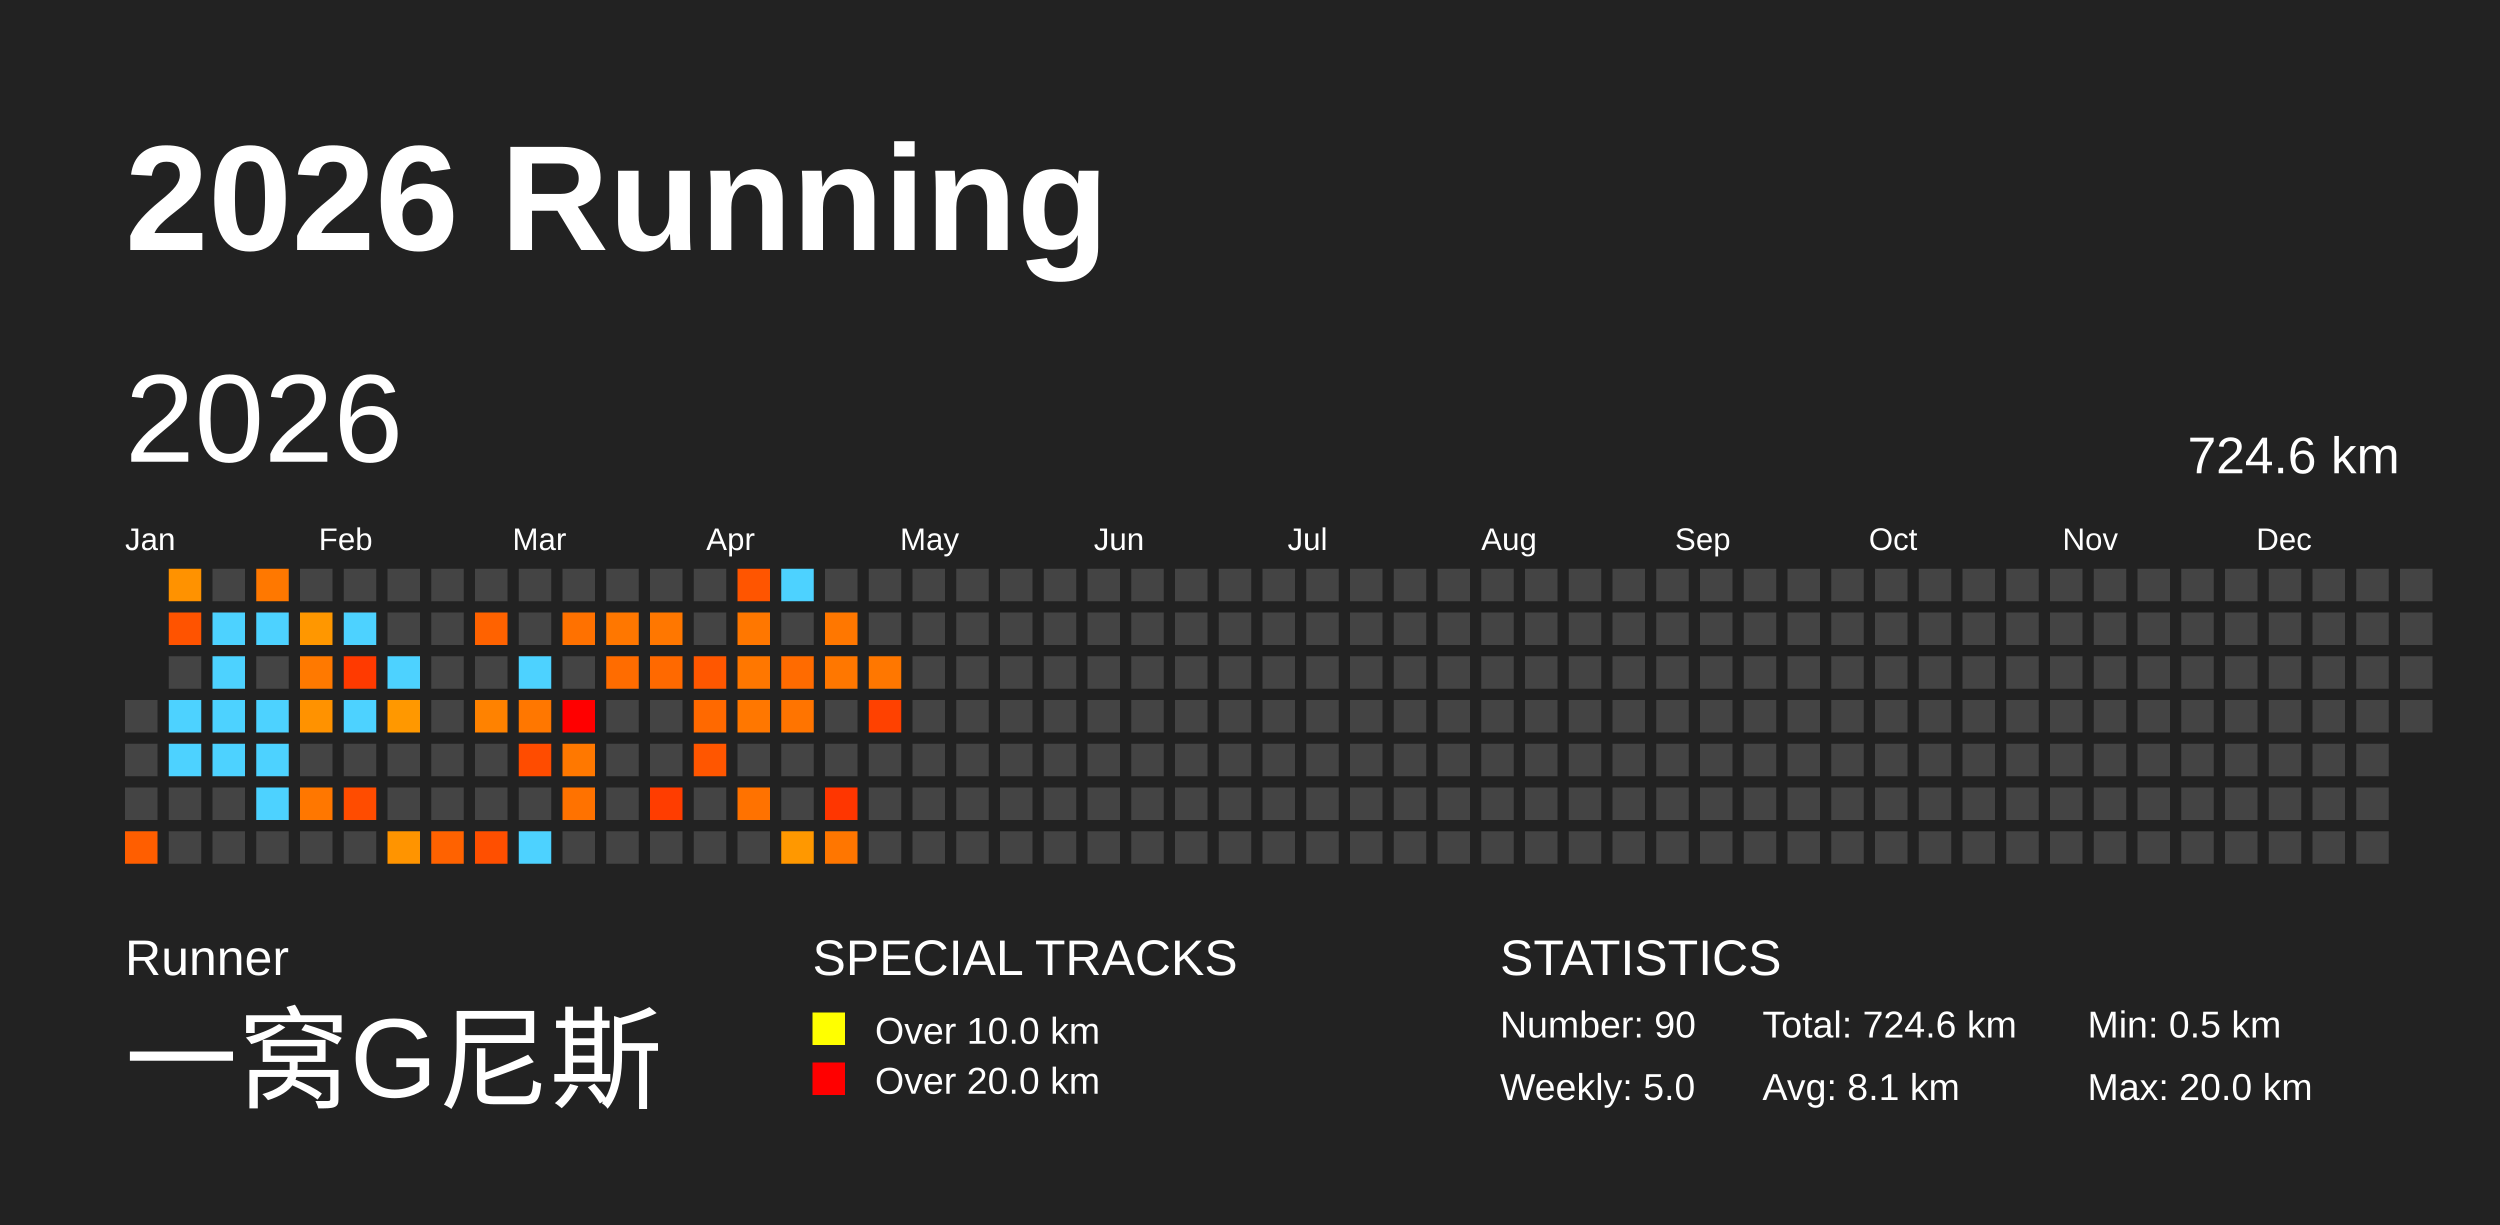
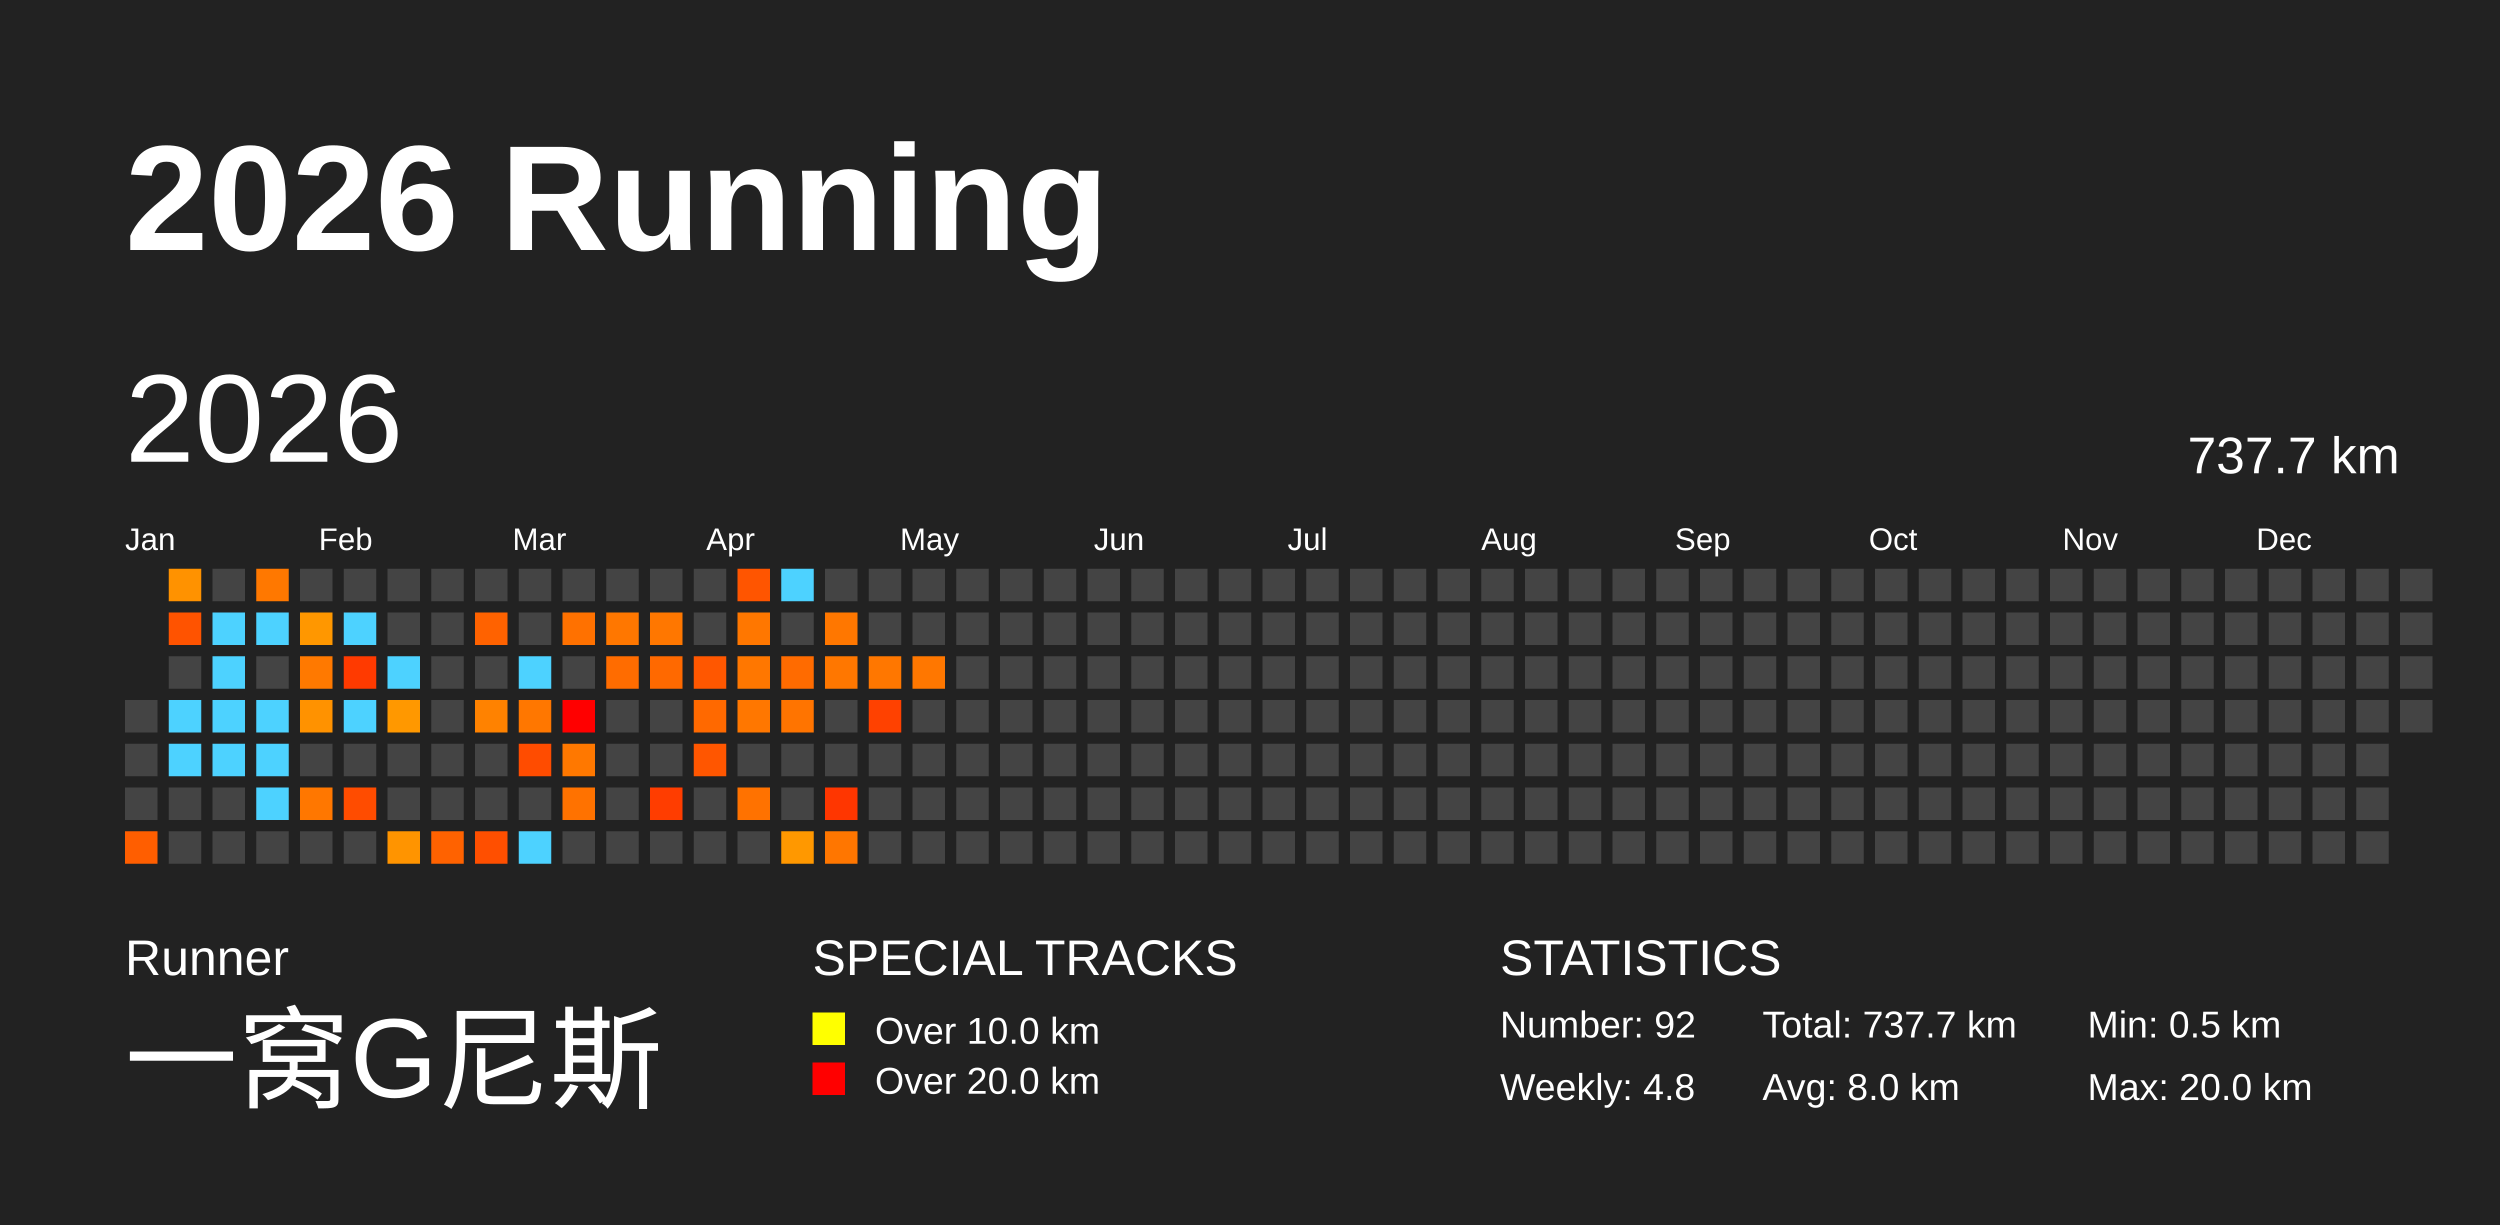
<svg xmlns="http://www.w3.org/2000/svg" baseProfile="full" height="98mm" version="1.1" viewBox="0,0,200,98" width="200mm">
  <defs />
  <rect fill="#222222" height="98" width="200" x="0" y="0" />
  <text fill="#FFFFFF" style="font-size:12px; font-family:Arial; font-weight:bold;" x="10" y="20">2026 Running</text>
  <text fill="#FFFFFF" style="font-size:4px; font-family:Arial" x="10" y="78">Runner</text>
  <text fill="#FFFFFF" style="font-size:9px; font-family:Arial" x="10" y="88">一窝G尼斯</text>
  <text fill="#FFFFFF" style="font-size:4px; font-family:Arial" x="65" y="78">SPECIAL TRACKS</text>
  <rect fill="yellow" height="2.6" width="2.6" x="65" y="81" />
  <text fill="#FFFFFF" style="font-size:3px; font-family:Arial" x="70" y="83.5">Over 10.0 km</text>
  <rect fill="red" height="2.6" width="2.6" x="65" y="85" />
  <text fill="#FFFFFF" style="font-size:3px; font-family:Arial" x="70" y="87.5">Over 20.0 km</text>
  <text fill="#FFFFFF" style="font-size:4px; font-family:Arial" x="120" y="78">STATISTICS</text>
-   <text fill="#FFFFFF" style="font-size:3px; font-family:Arial" x="120" y="83">Number: 90</text>
-   <text fill="#FFFFFF" style="font-size:3px; font-family:Arial" x="120" y="88">Weekly: 5.0</text>
-   <text fill="#FFFFFF" style="font-size:3px; font-family:Arial" x="141" y="83">Total: 724.6 km</text>
-   <text fill="#FFFFFF" style="font-size:3px; font-family:Arial" x="141" y="88">Avg: 8.1 km</text>
+   <text fill="#FFFFFF" style="font-size:3px; font-family:Arial" x="120" y="83">Number: 92</text>
+   <text fill="#FFFFFF" style="font-size:3px; font-family:Arial" x="120" y="88">Weekly: 4.8</text>
+   <text fill="#FFFFFF" style="font-size:3px; font-family:Arial" x="141" y="83">Total: 737.7 km</text>
+   <text fill="#FFFFFF" style="font-size:3px; font-family:Arial" x="141" y="88">Avg: 8.0 km</text>
  <text fill="#FFFFFF" style="font-size:3px; font-family:Arial" x="167" y="83">Min: 0.5 km</text>
  <text fill="#FFFFFF" style="font-size:3px; font-family:Arial" x="167" y="88">Max: 20.0 km</text>
  <text dominant-baseline="hanging" fill="#FFFFFF" style="font-size:10.0px; font-family:Arial;" x="10" y="30">2026</text>
-   <text dominant-baseline="hanging" fill="#FFFFFF" style="font-size:4.125px; font-family:Arial;" x="175" y="35">724.6 km</text>
+   <text dominant-baseline="hanging" fill="#FFFFFF" style="font-size:4.125px; font-family:Arial;" x="175" y="35">737.7 km</text>
  <text fill="#FFFFFF" style="font-size:2.5px; font-family:Arial" x="10.0" y="44">Jan</text>
  <text fill="#FFFFFF" style="font-size:2.5px; font-family:Arial" x="25.5" y="44">Feb</text>
  <text fill="#FFFFFF" style="font-size:2.5px; font-family:Arial" x="41.0" y="44">Mar</text>
  <text fill="#FFFFFF" style="font-size:2.5px; font-family:Arial" x="56.5" y="44">Apr</text>
  <text fill="#FFFFFF" style="font-size:2.5px; font-family:Arial" x="72.0" y="44">May</text>
  <text fill="#FFFFFF" style="font-size:2.5px; font-family:Arial" x="87.5" y="44">Jun</text>
  <text fill="#FFFFFF" style="font-size:2.5px; font-family:Arial" x="103.0" y="44">Jul</text>
  <text fill="#FFFFFF" style="font-size:2.5px; font-family:Arial" x="118.5" y="44">Aug</text>
  <text fill="#FFFFFF" style="font-size:2.5px; font-family:Arial" x="134.0" y="44">Sep</text>
  <text fill="#FFFFFF" style="font-size:2.5px; font-family:Arial" x="149.5" y="44">Oct</text>
  <text fill="#FFFFFF" style="font-size:2.5px; font-family:Arial" x="165.0" y="44">Nov</text>
  <text fill="#FFFFFF" style="font-size:2.5px; font-family:Arial" x="180.5" y="44">Dec</text>
  <rect fill="#444444" height="2.6" width="2.6" x="10.0" y="56.0" />
  <rect fill="#444444" height="2.6" width="2.6" x="10.0" y="59.5" />
  <rect fill="#444444" height="2.6" width="2.6" x="10.0" y="63.0" />
  <rect fill="#ff5e00" height="2.6" width="2.6" x="10.0" y="66.5" />
  <rect fill="#ff9200" height="2.6" width="2.6" x="13.5" y="45.5" />
  <rect fill="#ff5300" height="2.6" width="2.6" x="13.5" y="49.0" />
  <rect fill="#444444" height="2.6" width="2.6" x="13.5" y="52.5" />
  <rect fill="#4dd2ff" height="2.6" width="2.6" x="13.5" y="56.0" />
  <rect fill="#4dd2ff" height="2.6" width="2.6" x="13.5" y="59.5" />
  <rect fill="#444444" height="2.6" width="2.6" x="13.5" y="63.0" />
  <rect fill="#444444" height="2.6" width="2.6" x="13.5" y="66.5" />
  <rect fill="#444444" height="2.6" width="2.6" x="17.0" y="45.5" />
  <rect fill="#4dd2ff" height="2.6" width="2.6" x="17.0" y="49.0" />
  <rect fill="#4dd2ff" height="2.6" width="2.6" x="17.0" y="52.5" />
  <rect fill="#4dd2ff" height="2.6" width="2.6" x="17.0" y="56.0" />
  <rect fill="#4dd2ff" height="2.6" width="2.6" x="17.0" y="59.5" />
  <rect fill="#444444" height="2.6" width="2.6" x="17.0" y="63.0" />
  <rect fill="#444444" height="2.6" width="2.6" x="17.0" y="66.5" />
  <rect fill="#ff7800" height="2.6" width="2.6" x="20.5" y="45.5" />
  <rect fill="#4dd2ff" height="2.6" width="2.6" x="20.5" y="49.0" />
  <rect fill="#444444" height="2.6" width="2.6" x="20.5" y="52.5" />
  <rect fill="#4dd2ff" height="2.6" width="2.6" x="20.5" y="56.0" />
  <rect fill="#4dd2ff" height="2.6" width="2.6" x="20.5" y="59.5" />
  <rect fill="#4dd2ff" height="2.6" width="2.6" x="20.5" y="63.0" />
  <rect fill="#444444" height="2.6" width="2.6" x="20.5" y="66.5" />
  <rect fill="#444444" height="2.6" width="2.6" x="24.0" y="45.5" />
  <rect fill="#ff9700" height="2.6" width="2.6" x="24.0" y="49.0" />
  <rect fill="#ff7900" height="2.6" width="2.6" x="24.0" y="52.5" />
  <rect fill="#ff9200" height="2.6" width="2.6" x="24.0" y="56.0" />
  <rect fill="#444444" height="2.6" width="2.6" x="24.0" y="59.5" />
  <rect fill="#ff7700" height="2.6" width="2.6" x="24.0" y="63.0" />
  <rect fill="#444444" height="2.6" width="2.6" x="24.0" y="66.5" />
  <rect fill="#444444" height="2.6" width="2.6" x="27.5" y="45.5" />
  <rect fill="#4dd2ff" height="2.6" width="2.6" x="27.5" y="49.0" />
  <rect fill="#ff3a00" height="2.6" width="2.6" x="27.5" y="52.5" />
  <rect fill="#4dd2ff" height="2.6" width="2.6" x="27.5" y="56.0" />
  <rect fill="#444444" height="2.6" width="2.6" x="27.5" y="59.5" />
  <rect fill="#ff4c00" height="2.6" width="2.6" x="27.5" y="63.0" />
  <rect fill="#444444" height="2.6" width="2.6" x="27.5" y="66.5" />
  <rect fill="#444444" height="2.6" width="2.6" x="31.0" y="45.5" />
  <rect fill="#444444" height="2.6" width="2.6" x="31.0" y="49.0" />
  <rect fill="#4dd2ff" height="2.6" width="2.6" x="31.0" y="52.5" />
  <rect fill="#ff9800" height="2.6" width="2.6" x="31.0" y="56.0" />
  <rect fill="#444444" height="2.6" width="2.6" x="31.0" y="59.5" />
  <rect fill="#444444" height="2.6" width="2.6" x="31.0" y="63.0" />
  <rect fill="#ff9400" height="2.6" width="2.6" x="31.0" y="66.5" />
  <rect fill="#444444" height="2.6" width="2.6" x="34.5" y="45.5" />
  <rect fill="#444444" height="2.6" width="2.6" x="34.5" y="49.0" />
  <rect fill="#444444" height="2.6" width="2.6" x="34.5" y="52.5" />
  <rect fill="#444444" height="2.6" width="2.6" x="34.5" y="56.0" />
  <rect fill="#444444" height="2.6" width="2.6" x="34.5" y="59.5" />
  <rect fill="#444444" height="2.6" width="2.6" x="34.5" y="63.0" />
  <rect fill="#ff6200" height="2.6" width="2.6" x="34.5" y="66.5" />
  <rect fill="#444444" height="2.6" width="2.6" x="38.0" y="45.5" />
  <rect fill="#ff6200" height="2.6" width="2.6" x="38.0" y="49.0" />
  <rect fill="#444444" height="2.6" width="2.6" x="38.0" y="52.5" />
  <rect fill="#ff8200" height="2.6" width="2.6" x="38.0" y="56.0" />
  <rect fill="#444444" height="2.6" width="2.6" x="38.0" y="59.5" />
  <rect fill="#444444" height="2.6" width="2.6" x="38.0" y="63.0" />
  <rect fill="#ff4f00" height="2.6" width="2.6" x="38.0" y="66.5" />
  <rect fill="#444444" height="2.6" width="2.6" x="41.5" y="45.5" />
  <rect fill="#444444" height="2.6" width="2.6" x="41.5" y="49.0" />
  <rect fill="#4dd2ff" height="2.6" width="2.6" x="41.5" y="52.5" />
  <rect fill="#ff7700" height="2.6" width="2.6" x="41.5" y="56.0" />
  <rect fill="#ff4c00" height="2.6" width="2.6" x="41.5" y="59.5" />
  <rect fill="#444444" height="2.6" width="2.6" x="41.5" y="63.0" />
  <rect fill="#4dd2ff" height="2.6" width="2.6" x="41.5" y="66.5" />
  <rect fill="#444444" height="2.6" width="2.6" x="45.0" y="45.5" />
  <rect fill="#ff7100" height="2.6" width="2.6" x="45.0" y="49.0" />
  <rect fill="#444444" height="2.6" width="2.6" x="45.0" y="52.5" />
  <rect fill="red" height="2.6" width="2.6" x="45.0" y="56.0" />
  <rect fill="#ff7800" height="2.6" width="2.6" x="45.0" y="59.5" />
  <rect fill="#ff7200" height="2.6" width="2.6" x="45.0" y="63.0" />
  <rect fill="#444444" height="2.6" width="2.6" x="45.0" y="66.5" />
  <rect fill="#444444" height="2.6" width="2.6" x="48.5" y="45.5" />
  <rect fill="#ff7700" height="2.6" width="2.6" x="48.5" y="49.0" />
  <rect fill="#ff6c00" height="2.6" width="2.6" x="48.5" y="52.5" />
  <rect fill="#444444" height="2.6" width="2.6" x="48.5" y="56.0" />
  <rect fill="#444444" height="2.6" width="2.6" x="48.5" y="59.5" />
  <rect fill="#444444" height="2.6" width="2.6" x="48.5" y="63.0" />
  <rect fill="#444444" height="2.6" width="2.6" x="48.5" y="66.5" />
  <rect fill="#444444" height="2.6" width="2.6" x="52.0" y="45.5" />
  <rect fill="#ff7700" height="2.6" width="2.6" x="52.0" y="49.0" />
  <rect fill="#ff6900" height="2.6" width="2.6" x="52.0" y="52.5" />
  <rect fill="#444444" height="2.6" width="2.6" x="52.0" y="56.0" />
  <rect fill="#444444" height="2.6" width="2.6" x="52.0" y="59.5" />
  <rect fill="#ff3d00" height="2.6" width="2.6" x="52.0" y="63.0" />
  <rect fill="#444444" height="2.6" width="2.6" x="52.0" y="66.5" />
  <rect fill="#444444" height="2.6" width="2.6" x="55.5" y="45.5" />
  <rect fill="#444444" height="2.6" width="2.6" x="55.5" y="49.0" />
  <rect fill="#ff5700" height="2.6" width="2.6" x="55.5" y="52.5" />
  <rect fill="#ff6900" height="2.6" width="2.6" x="55.5" y="56.0" />
  <rect fill="#ff5600" height="2.6" width="2.6" x="55.5" y="59.5" />
  <rect fill="#444444" height="2.6" width="2.6" x="55.5" y="63.0" />
  <rect fill="#444444" height="2.6" width="2.6" x="55.5" y="66.5" />
  <rect fill="#ff5500" height="2.6" width="2.6" x="59.0" y="45.5" />
  <rect fill="#ff7700" height="2.6" width="2.6" x="59.0" y="49.0" />
  <rect fill="#ff7700" height="2.6" width="2.6" x="59.0" y="52.5" />
  <rect fill="#ff7700" height="2.6" width="2.6" x="59.0" y="56.0" />
  <rect fill="#444444" height="2.6" width="2.6" x="59.0" y="59.5" />
  <rect fill="#ff7200" height="2.6" width="2.6" x="59.0" y="63.0" />
  <rect fill="#444444" height="2.6" width="2.6" x="59.0" y="66.5" />
  <rect fill="#4dd2ff" height="2.6" width="2.6" x="62.5" y="45.5" />
  <rect fill="#444444" height="2.6" width="2.6" x="62.5" y="49.0" />
  <rect fill="#ff6b00" height="2.6" width="2.6" x="62.5" y="52.5" />
  <rect fill="#ff7400" height="2.6" width="2.6" x="62.5" y="56.0" />
  <rect fill="#444444" height="2.6" width="2.6" x="62.5" y="59.5" />
  <rect fill="#444444" height="2.6" width="2.6" x="62.5" y="63.0" />
  <rect fill="#ff9800" height="2.6" width="2.6" x="62.5" y="66.5" />
  <rect fill="#444444" height="2.6" width="2.6" x="66.0" y="45.5" />
  <rect fill="#ff7700" height="2.6" width="2.6" x="66.0" y="49.0" />
  <rect fill="#ff7700" height="2.6" width="2.6" x="66.0" y="52.5" />
  <rect fill="#444444" height="2.6" width="2.6" x="66.0" y="56.0" />
  <rect fill="#444444" height="2.6" width="2.6" x="66.0" y="59.5" />
  <rect fill="#ff3600" height="2.6" width="2.6" x="66.0" y="63.0" />
  <rect fill="#ff7600" height="2.6" width="2.6" x="66.0" y="66.5" />
  <rect fill="#444444" height="2.6" width="2.6" x="69.5" y="45.5" />
  <rect fill="#444444" height="2.6" width="2.6" x="69.5" y="49.0" />
  <rect fill="#ff7700" height="2.6" width="2.6" x="69.5" y="52.5" />
  <rect fill="#ff4100" height="2.6" width="2.6" x="69.5" y="56.0" />
  <rect fill="#444444" height="2.6" width="2.6" x="69.5" y="59.5" />
  <rect fill="#444444" height="2.6" width="2.6" x="69.5" y="63.0" />
  <rect fill="#444444" height="2.6" width="2.6" x="69.5" y="66.5" />
  <rect fill="#444444" height="2.6" width="2.6" x="73.0" y="45.5" />
  <rect fill="#444444" height="2.6" width="2.6" x="73.0" y="49.0" />
-   <rect fill="#444444" height="2.6" width="2.6" x="73.0" y="52.5" />
+   <rect fill="#ff7700" height="2.6" width="2.6" x="73.0" y="52.5" />
  <rect fill="#444444" height="2.6" width="2.6" x="73.0" y="56.0" />
  <rect fill="#444444" height="2.6" width="2.6" x="73.0" y="59.5" />
  <rect fill="#444444" height="2.6" width="2.6" x="73.0" y="63.0" />
  <rect fill="#444444" height="2.6" width="2.6" x="73.0" y="66.5" />
  <rect fill="#444444" height="2.6" width="2.6" x="76.5" y="45.5" />
  <rect fill="#444444" height="2.6" width="2.6" x="76.5" y="49.0" />
  <rect fill="#444444" height="2.6" width="2.6" x="76.5" y="52.5" />
  <rect fill="#444444" height="2.6" width="2.6" x="76.5" y="56.0" />
  <rect fill="#444444" height="2.6" width="2.6" x="76.5" y="59.5" />
  <rect fill="#444444" height="2.6" width="2.6" x="76.5" y="63.0" />
  <rect fill="#444444" height="2.6" width="2.6" x="76.5" y="66.5" />
  <rect fill="#444444" height="2.6" width="2.6" x="80.0" y="45.5" />
  <rect fill="#444444" height="2.6" width="2.6" x="80.0" y="49.0" />
  <rect fill="#444444" height="2.6" width="2.6" x="80.0" y="52.5" />
  <rect fill="#444444" height="2.6" width="2.6" x="80.0" y="56.0" />
  <rect fill="#444444" height="2.6" width="2.6" x="80.0" y="59.5" />
  <rect fill="#444444" height="2.6" width="2.6" x="80.0" y="63.0" />
  <rect fill="#444444" height="2.6" width="2.6" x="80.0" y="66.5" />
  <rect fill="#444444" height="2.6" width="2.6" x="83.5" y="45.5" />
  <rect fill="#444444" height="2.6" width="2.6" x="83.5" y="49.0" />
  <rect fill="#444444" height="2.6" width="2.6" x="83.5" y="52.5" />
  <rect fill="#444444" height="2.6" width="2.6" x="83.5" y="56.0" />
  <rect fill="#444444" height="2.6" width="2.6" x="83.5" y="59.5" />
  <rect fill="#444444" height="2.6" width="2.6" x="83.5" y="63.0" />
  <rect fill="#444444" height="2.6" width="2.6" x="83.5" y="66.5" />
  <rect fill="#444444" height="2.6" width="2.6" x="87.0" y="45.5" />
  <rect fill="#444444" height="2.6" width="2.6" x="87.0" y="49.0" />
  <rect fill="#444444" height="2.6" width="2.6" x="87.0" y="52.5" />
  <rect fill="#444444" height="2.6" width="2.6" x="87.0" y="56.0" />
  <rect fill="#444444" height="2.6" width="2.6" x="87.0" y="59.5" />
  <rect fill="#444444" height="2.6" width="2.6" x="87.0" y="63.0" />
  <rect fill="#444444" height="2.6" width="2.6" x="87.0" y="66.5" />
  <rect fill="#444444" height="2.6" width="2.6" x="90.5" y="45.5" />
  <rect fill="#444444" height="2.6" width="2.6" x="90.5" y="49.0" />
  <rect fill="#444444" height="2.6" width="2.6" x="90.5" y="52.5" />
  <rect fill="#444444" height="2.6" width="2.6" x="90.5" y="56.0" />
  <rect fill="#444444" height="2.6" width="2.6" x="90.5" y="59.5" />
  <rect fill="#444444" height="2.6" width="2.6" x="90.5" y="63.0" />
  <rect fill="#444444" height="2.6" width="2.6" x="90.5" y="66.5" />
  <rect fill="#444444" height="2.6" width="2.6" x="94.0" y="45.5" />
  <rect fill="#444444" height="2.6" width="2.6" x="94.0" y="49.0" />
  <rect fill="#444444" height="2.6" width="2.6" x="94.0" y="52.5" />
  <rect fill="#444444" height="2.6" width="2.6" x="94.0" y="56.0" />
  <rect fill="#444444" height="2.6" width="2.6" x="94.0" y="59.5" />
  <rect fill="#444444" height="2.6" width="2.6" x="94.0" y="63.0" />
  <rect fill="#444444" height="2.6" width="2.6" x="94.0" y="66.5" />
  <rect fill="#444444" height="2.6" width="2.6" x="97.5" y="45.5" />
  <rect fill="#444444" height="2.6" width="2.6" x="97.5" y="49.0" />
  <rect fill="#444444" height="2.6" width="2.6" x="97.5" y="52.5" />
  <rect fill="#444444" height="2.6" width="2.6" x="97.5" y="56.0" />
  <rect fill="#444444" height="2.6" width="2.6" x="97.5" y="59.5" />
  <rect fill="#444444" height="2.6" width="2.6" x="97.5" y="63.0" />
  <rect fill="#444444" height="2.6" width="2.6" x="97.5" y="66.5" />
  <rect fill="#444444" height="2.6" width="2.6" x="101.0" y="45.5" />
  <rect fill="#444444" height="2.6" width="2.6" x="101.0" y="49.0" />
  <rect fill="#444444" height="2.6" width="2.6" x="101.0" y="52.5" />
  <rect fill="#444444" height="2.6" width="2.6" x="101.0" y="56.0" />
  <rect fill="#444444" height="2.6" width="2.6" x="101.0" y="59.5" />
  <rect fill="#444444" height="2.6" width="2.6" x="101.0" y="63.0" />
  <rect fill="#444444" height="2.6" width="2.6" x="101.0" y="66.5" />
  <rect fill="#444444" height="2.6" width="2.6" x="104.5" y="45.5" />
  <rect fill="#444444" height="2.6" width="2.6" x="104.5" y="49.0" />
  <rect fill="#444444" height="2.6" width="2.6" x="104.5" y="52.5" />
  <rect fill="#444444" height="2.6" width="2.6" x="104.5" y="56.0" />
  <rect fill="#444444" height="2.6" width="2.6" x="104.5" y="59.5" />
  <rect fill="#444444" height="2.6" width="2.6" x="104.5" y="63.0" />
  <rect fill="#444444" height="2.6" width="2.6" x="104.5" y="66.5" />
  <rect fill="#444444" height="2.6" width="2.6" x="108.0" y="45.5" />
  <rect fill="#444444" height="2.6" width="2.6" x="108.0" y="49.0" />
  <rect fill="#444444" height="2.6" width="2.6" x="108.0" y="52.5" />
  <rect fill="#444444" height="2.6" width="2.6" x="108.0" y="56.0" />
  <rect fill="#444444" height="2.6" width="2.6" x="108.0" y="59.5" />
  <rect fill="#444444" height="2.6" width="2.6" x="108.0" y="63.0" />
  <rect fill="#444444" height="2.6" width="2.6" x="108.0" y="66.5" />
  <rect fill="#444444" height="2.6" width="2.6" x="111.5" y="45.5" />
  <rect fill="#444444" height="2.6" width="2.6" x="111.5" y="49.0" />
  <rect fill="#444444" height="2.6" width="2.6" x="111.5" y="52.5" />
  <rect fill="#444444" height="2.6" width="2.6" x="111.5" y="56.0" />
  <rect fill="#444444" height="2.6" width="2.6" x="111.5" y="59.5" />
  <rect fill="#444444" height="2.6" width="2.6" x="111.5" y="63.0" />
  <rect fill="#444444" height="2.6" width="2.6" x="111.5" y="66.5" />
  <rect fill="#444444" height="2.6" width="2.6" x="115.0" y="45.5" />
  <rect fill="#444444" height="2.6" width="2.6" x="115.0" y="49.0" />
  <rect fill="#444444" height="2.6" width="2.6" x="115.0" y="52.5" />
  <rect fill="#444444" height="2.6" width="2.6" x="115.0" y="56.0" />
  <rect fill="#444444" height="2.6" width="2.6" x="115.0" y="59.5" />
  <rect fill="#444444" height="2.6" width="2.6" x="115.0" y="63.0" />
  <rect fill="#444444" height="2.6" width="2.6" x="115.0" y="66.5" />
  <rect fill="#444444" height="2.6" width="2.6" x="118.5" y="45.5" />
  <rect fill="#444444" height="2.6" width="2.6" x="118.5" y="49.0" />
  <rect fill="#444444" height="2.6" width="2.6" x="118.5" y="52.5" />
  <rect fill="#444444" height="2.6" width="2.6" x="118.5" y="56.0" />
  <rect fill="#444444" height="2.6" width="2.6" x="118.5" y="59.5" />
  <rect fill="#444444" height="2.6" width="2.6" x="118.5" y="63.0" />
  <rect fill="#444444" height="2.6" width="2.6" x="118.5" y="66.5" />
  <rect fill="#444444" height="2.6" width="2.6" x="122.0" y="45.5" />
  <rect fill="#444444" height="2.6" width="2.6" x="122.0" y="49.0" />
  <rect fill="#444444" height="2.6" width="2.6" x="122.0" y="52.5" />
  <rect fill="#444444" height="2.6" width="2.6" x="122.0" y="56.0" />
  <rect fill="#444444" height="2.6" width="2.6" x="122.0" y="59.5" />
  <rect fill="#444444" height="2.6" width="2.6" x="122.0" y="63.0" />
  <rect fill="#444444" height="2.6" width="2.6" x="122.0" y="66.5" />
  <rect fill="#444444" height="2.6" width="2.6" x="125.5" y="45.5" />
  <rect fill="#444444" height="2.6" width="2.6" x="125.5" y="49.0" />
  <rect fill="#444444" height="2.6" width="2.6" x="125.5" y="52.5" />
  <rect fill="#444444" height="2.6" width="2.6" x="125.5" y="56.0" />
  <rect fill="#444444" height="2.6" width="2.6" x="125.5" y="59.5" />
  <rect fill="#444444" height="2.6" width="2.6" x="125.5" y="63.0" />
  <rect fill="#444444" height="2.6" width="2.6" x="125.5" y="66.5" />
  <rect fill="#444444" height="2.6" width="2.6" x="129.0" y="45.5" />
  <rect fill="#444444" height="2.6" width="2.6" x="129.0" y="49.0" />
  <rect fill="#444444" height="2.6" width="2.6" x="129.0" y="52.5" />
  <rect fill="#444444" height="2.6" width="2.6" x="129.0" y="56.0" />
  <rect fill="#444444" height="2.6" width="2.6" x="129.0" y="59.5" />
  <rect fill="#444444" height="2.6" width="2.6" x="129.0" y="63.0" />
  <rect fill="#444444" height="2.6" width="2.6" x="129.0" y="66.5" />
  <rect fill="#444444" height="2.6" width="2.6" x="132.5" y="45.5" />
  <rect fill="#444444" height="2.6" width="2.6" x="132.5" y="49.0" />
  <rect fill="#444444" height="2.6" width="2.6" x="132.5" y="52.5" />
  <rect fill="#444444" height="2.6" width="2.6" x="132.5" y="56.0" />
  <rect fill="#444444" height="2.6" width="2.6" x="132.5" y="59.5" />
  <rect fill="#444444" height="2.6" width="2.6" x="132.5" y="63.0" />
  <rect fill="#444444" height="2.6" width="2.6" x="132.5" y="66.5" />
  <rect fill="#444444" height="2.6" width="2.6" x="136.0" y="45.5" />
  <rect fill="#444444" height="2.6" width="2.6" x="136.0" y="49.0" />
  <rect fill="#444444" height="2.6" width="2.6" x="136.0" y="52.5" />
  <rect fill="#444444" height="2.6" width="2.6" x="136.0" y="56.0" />
  <rect fill="#444444" height="2.6" width="2.6" x="136.0" y="59.5" />
  <rect fill="#444444" height="2.6" width="2.6" x="136.0" y="63.0" />
  <rect fill="#444444" height="2.6" width="2.6" x="136.0" y="66.5" />
  <rect fill="#444444" height="2.6" width="2.6" x="139.5" y="45.5" />
  <rect fill="#444444" height="2.6" width="2.6" x="139.5" y="49.0" />
  <rect fill="#444444" height="2.6" width="2.6" x="139.5" y="52.5" />
  <rect fill="#444444" height="2.6" width="2.6" x="139.5" y="56.0" />
  <rect fill="#444444" height="2.6" width="2.6" x="139.5" y="59.5" />
  <rect fill="#444444" height="2.6" width="2.6" x="139.5" y="63.0" />
  <rect fill="#444444" height="2.6" width="2.6" x="139.5" y="66.5" />
  <rect fill="#444444" height="2.6" width="2.6" x="143.0" y="45.5" />
  <rect fill="#444444" height="2.6" width="2.6" x="143.0" y="49.0" />
  <rect fill="#444444" height="2.6" width="2.6" x="143.0" y="52.5" />
  <rect fill="#444444" height="2.6" width="2.6" x="143.0" y="56.0" />
  <rect fill="#444444" height="2.6" width="2.6" x="143.0" y="59.5" />
  <rect fill="#444444" height="2.6" width="2.6" x="143.0" y="63.0" />
  <rect fill="#444444" height="2.6" width="2.6" x="143.0" y="66.5" />
  <rect fill="#444444" height="2.6" width="2.6" x="146.5" y="45.5" />
  <rect fill="#444444" height="2.6" width="2.6" x="146.5" y="49.0" />
  <rect fill="#444444" height="2.6" width="2.6" x="146.5" y="52.5" />
  <rect fill="#444444" height="2.6" width="2.6" x="146.5" y="56.0" />
  <rect fill="#444444" height="2.6" width="2.6" x="146.5" y="59.5" />
  <rect fill="#444444" height="2.6" width="2.6" x="146.5" y="63.0" />
  <rect fill="#444444" height="2.6" width="2.6" x="146.5" y="66.5" />
  <rect fill="#444444" height="2.6" width="2.6" x="150.0" y="45.5" />
  <rect fill="#444444" height="2.6" width="2.6" x="150.0" y="49.0" />
  <rect fill="#444444" height="2.6" width="2.6" x="150.0" y="52.5" />
  <rect fill="#444444" height="2.6" width="2.6" x="150.0" y="56.0" />
  <rect fill="#444444" height="2.6" width="2.6" x="150.0" y="59.5" />
  <rect fill="#444444" height="2.6" width="2.6" x="150.0" y="63.0" />
  <rect fill="#444444" height="2.6" width="2.6" x="150.0" y="66.5" />
  <rect fill="#444444" height="2.6" width="2.6" x="153.5" y="45.5" />
  <rect fill="#444444" height="2.6" width="2.6" x="153.5" y="49.0" />
  <rect fill="#444444" height="2.6" width="2.6" x="153.5" y="52.5" />
  <rect fill="#444444" height="2.6" width="2.6" x="153.5" y="56.0" />
  <rect fill="#444444" height="2.6" width="2.6" x="153.5" y="59.5" />
  <rect fill="#444444" height="2.6" width="2.6" x="153.5" y="63.0" />
  <rect fill="#444444" height="2.6" width="2.6" x="153.5" y="66.5" />
  <rect fill="#444444" height="2.6" width="2.6" x="157.0" y="45.5" />
  <rect fill="#444444" height="2.6" width="2.6" x="157.0" y="49.0" />
  <rect fill="#444444" height="2.6" width="2.6" x="157.0" y="52.5" />
  <rect fill="#444444" height="2.6" width="2.6" x="157.0" y="56.0" />
  <rect fill="#444444" height="2.6" width="2.6" x="157.0" y="59.5" />
  <rect fill="#444444" height="2.6" width="2.6" x="157.0" y="63.0" />
  <rect fill="#444444" height="2.6" width="2.6" x="157.0" y="66.5" />
  <rect fill="#444444" height="2.6" width="2.6" x="160.5" y="45.5" />
  <rect fill="#444444" height="2.6" width="2.6" x="160.5" y="49.0" />
  <rect fill="#444444" height="2.6" width="2.6" x="160.5" y="52.5" />
  <rect fill="#444444" height="2.6" width="2.6" x="160.5" y="56.0" />
  <rect fill="#444444" height="2.6" width="2.6" x="160.5" y="59.5" />
  <rect fill="#444444" height="2.6" width="2.6" x="160.5" y="63.0" />
  <rect fill="#444444" height="2.6" width="2.6" x="160.5" y="66.5" />
  <rect fill="#444444" height="2.6" width="2.6" x="164.0" y="45.5" />
  <rect fill="#444444" height="2.6" width="2.6" x="164.0" y="49.0" />
  <rect fill="#444444" height="2.6" width="2.6" x="164.0" y="52.5" />
  <rect fill="#444444" height="2.6" width="2.6" x="164.0" y="56.0" />
  <rect fill="#444444" height="2.6" width="2.6" x="164.0" y="59.5" />
  <rect fill="#444444" height="2.6" width="2.6" x="164.0" y="63.0" />
  <rect fill="#444444" height="2.6" width="2.6" x="164.0" y="66.5" />
  <rect fill="#444444" height="2.6" width="2.6" x="167.5" y="45.5" />
  <rect fill="#444444" height="2.6" width="2.6" x="167.5" y="49.0" />
  <rect fill="#444444" height="2.6" width="2.6" x="167.5" y="52.5" />
  <rect fill="#444444" height="2.6" width="2.6" x="167.5" y="56.0" />
  <rect fill="#444444" height="2.6" width="2.6" x="167.5" y="59.5" />
  <rect fill="#444444" height="2.6" width="2.6" x="167.5" y="63.0" />
  <rect fill="#444444" height="2.6" width="2.6" x="167.5" y="66.5" />
  <rect fill="#444444" height="2.6" width="2.6" x="171.0" y="45.5" />
  <rect fill="#444444" height="2.6" width="2.6" x="171.0" y="49.0" />
  <rect fill="#444444" height="2.6" width="2.6" x="171.0" y="52.5" />
  <rect fill="#444444" height="2.6" width="2.6" x="171.0" y="56.0" />
  <rect fill="#444444" height="2.6" width="2.6" x="171.0" y="59.5" />
  <rect fill="#444444" height="2.6" width="2.6" x="171.0" y="63.0" />
  <rect fill="#444444" height="2.6" width="2.6" x="171.0" y="66.5" />
  <rect fill="#444444" height="2.6" width="2.6" x="174.5" y="45.5" />
  <rect fill="#444444" height="2.6" width="2.6" x="174.5" y="49.0" />
  <rect fill="#444444" height="2.6" width="2.6" x="174.5" y="52.5" />
  <rect fill="#444444" height="2.6" width="2.6" x="174.5" y="56.0" />
  <rect fill="#444444" height="2.6" width="2.6" x="174.5" y="59.5" />
  <rect fill="#444444" height="2.6" width="2.6" x="174.5" y="63.0" />
  <rect fill="#444444" height="2.6" width="2.6" x="174.5" y="66.5" />
  <rect fill="#444444" height="2.6" width="2.6" x="178.0" y="45.5" />
  <rect fill="#444444" height="2.6" width="2.6" x="178.0" y="49.0" />
  <rect fill="#444444" height="2.6" width="2.6" x="178.0" y="52.5" />
  <rect fill="#444444" height="2.6" width="2.6" x="178.0" y="56.0" />
  <rect fill="#444444" height="2.6" width="2.6" x="178.0" y="59.5" />
  <rect fill="#444444" height="2.6" width="2.6" x="178.0" y="63.0" />
  <rect fill="#444444" height="2.6" width="2.6" x="178.0" y="66.5" />
  <rect fill="#444444" height="2.6" width="2.6" x="181.5" y="45.5" />
  <rect fill="#444444" height="2.6" width="2.6" x="181.5" y="49.0" />
  <rect fill="#444444" height="2.6" width="2.6" x="181.5" y="52.5" />
  <rect fill="#444444" height="2.6" width="2.6" x="181.5" y="56.0" />
  <rect fill="#444444" height="2.6" width="2.6" x="181.5" y="59.5" />
  <rect fill="#444444" height="2.6" width="2.6" x="181.5" y="63.0" />
  <rect fill="#444444" height="2.6" width="2.6" x="181.5" y="66.5" />
  <rect fill="#444444" height="2.6" width="2.6" x="185.0" y="45.5" />
  <rect fill="#444444" height="2.6" width="2.6" x="185.0" y="49.0" />
  <rect fill="#444444" height="2.6" width="2.6" x="185.0" y="52.5" />
  <rect fill="#444444" height="2.6" width="2.6" x="185.0" y="56.0" />
  <rect fill="#444444" height="2.6" width="2.6" x="185.0" y="59.5" />
  <rect fill="#444444" height="2.6" width="2.6" x="185.0" y="63.0" />
  <rect fill="#444444" height="2.6" width="2.6" x="185.0" y="66.5" />
  <rect fill="#444444" height="2.6" width="2.6" x="188.5" y="45.5" />
  <rect fill="#444444" height="2.6" width="2.6" x="188.5" y="49.0" />
  <rect fill="#444444" height="2.6" width="2.6" x="188.5" y="52.5" />
  <rect fill="#444444" height="2.6" width="2.6" x="188.5" y="56.0" />
  <rect fill="#444444" height="2.6" width="2.6" x="188.5" y="59.5" />
  <rect fill="#444444" height="2.6" width="2.6" x="188.5" y="63.0" />
  <rect fill="#444444" height="2.6" width="2.6" x="188.5" y="66.5" />
  <rect fill="#444444" height="2.6" width="2.6" x="192.0" y="45.5" />
  <rect fill="#444444" height="2.6" width="2.6" x="192.0" y="49.0" />
  <rect fill="#444444" height="2.6" width="2.6" x="192.0" y="52.5" />
  <rect fill="#444444" height="2.6" width="2.6" x="192.0" y="56.0" />
</svg>
